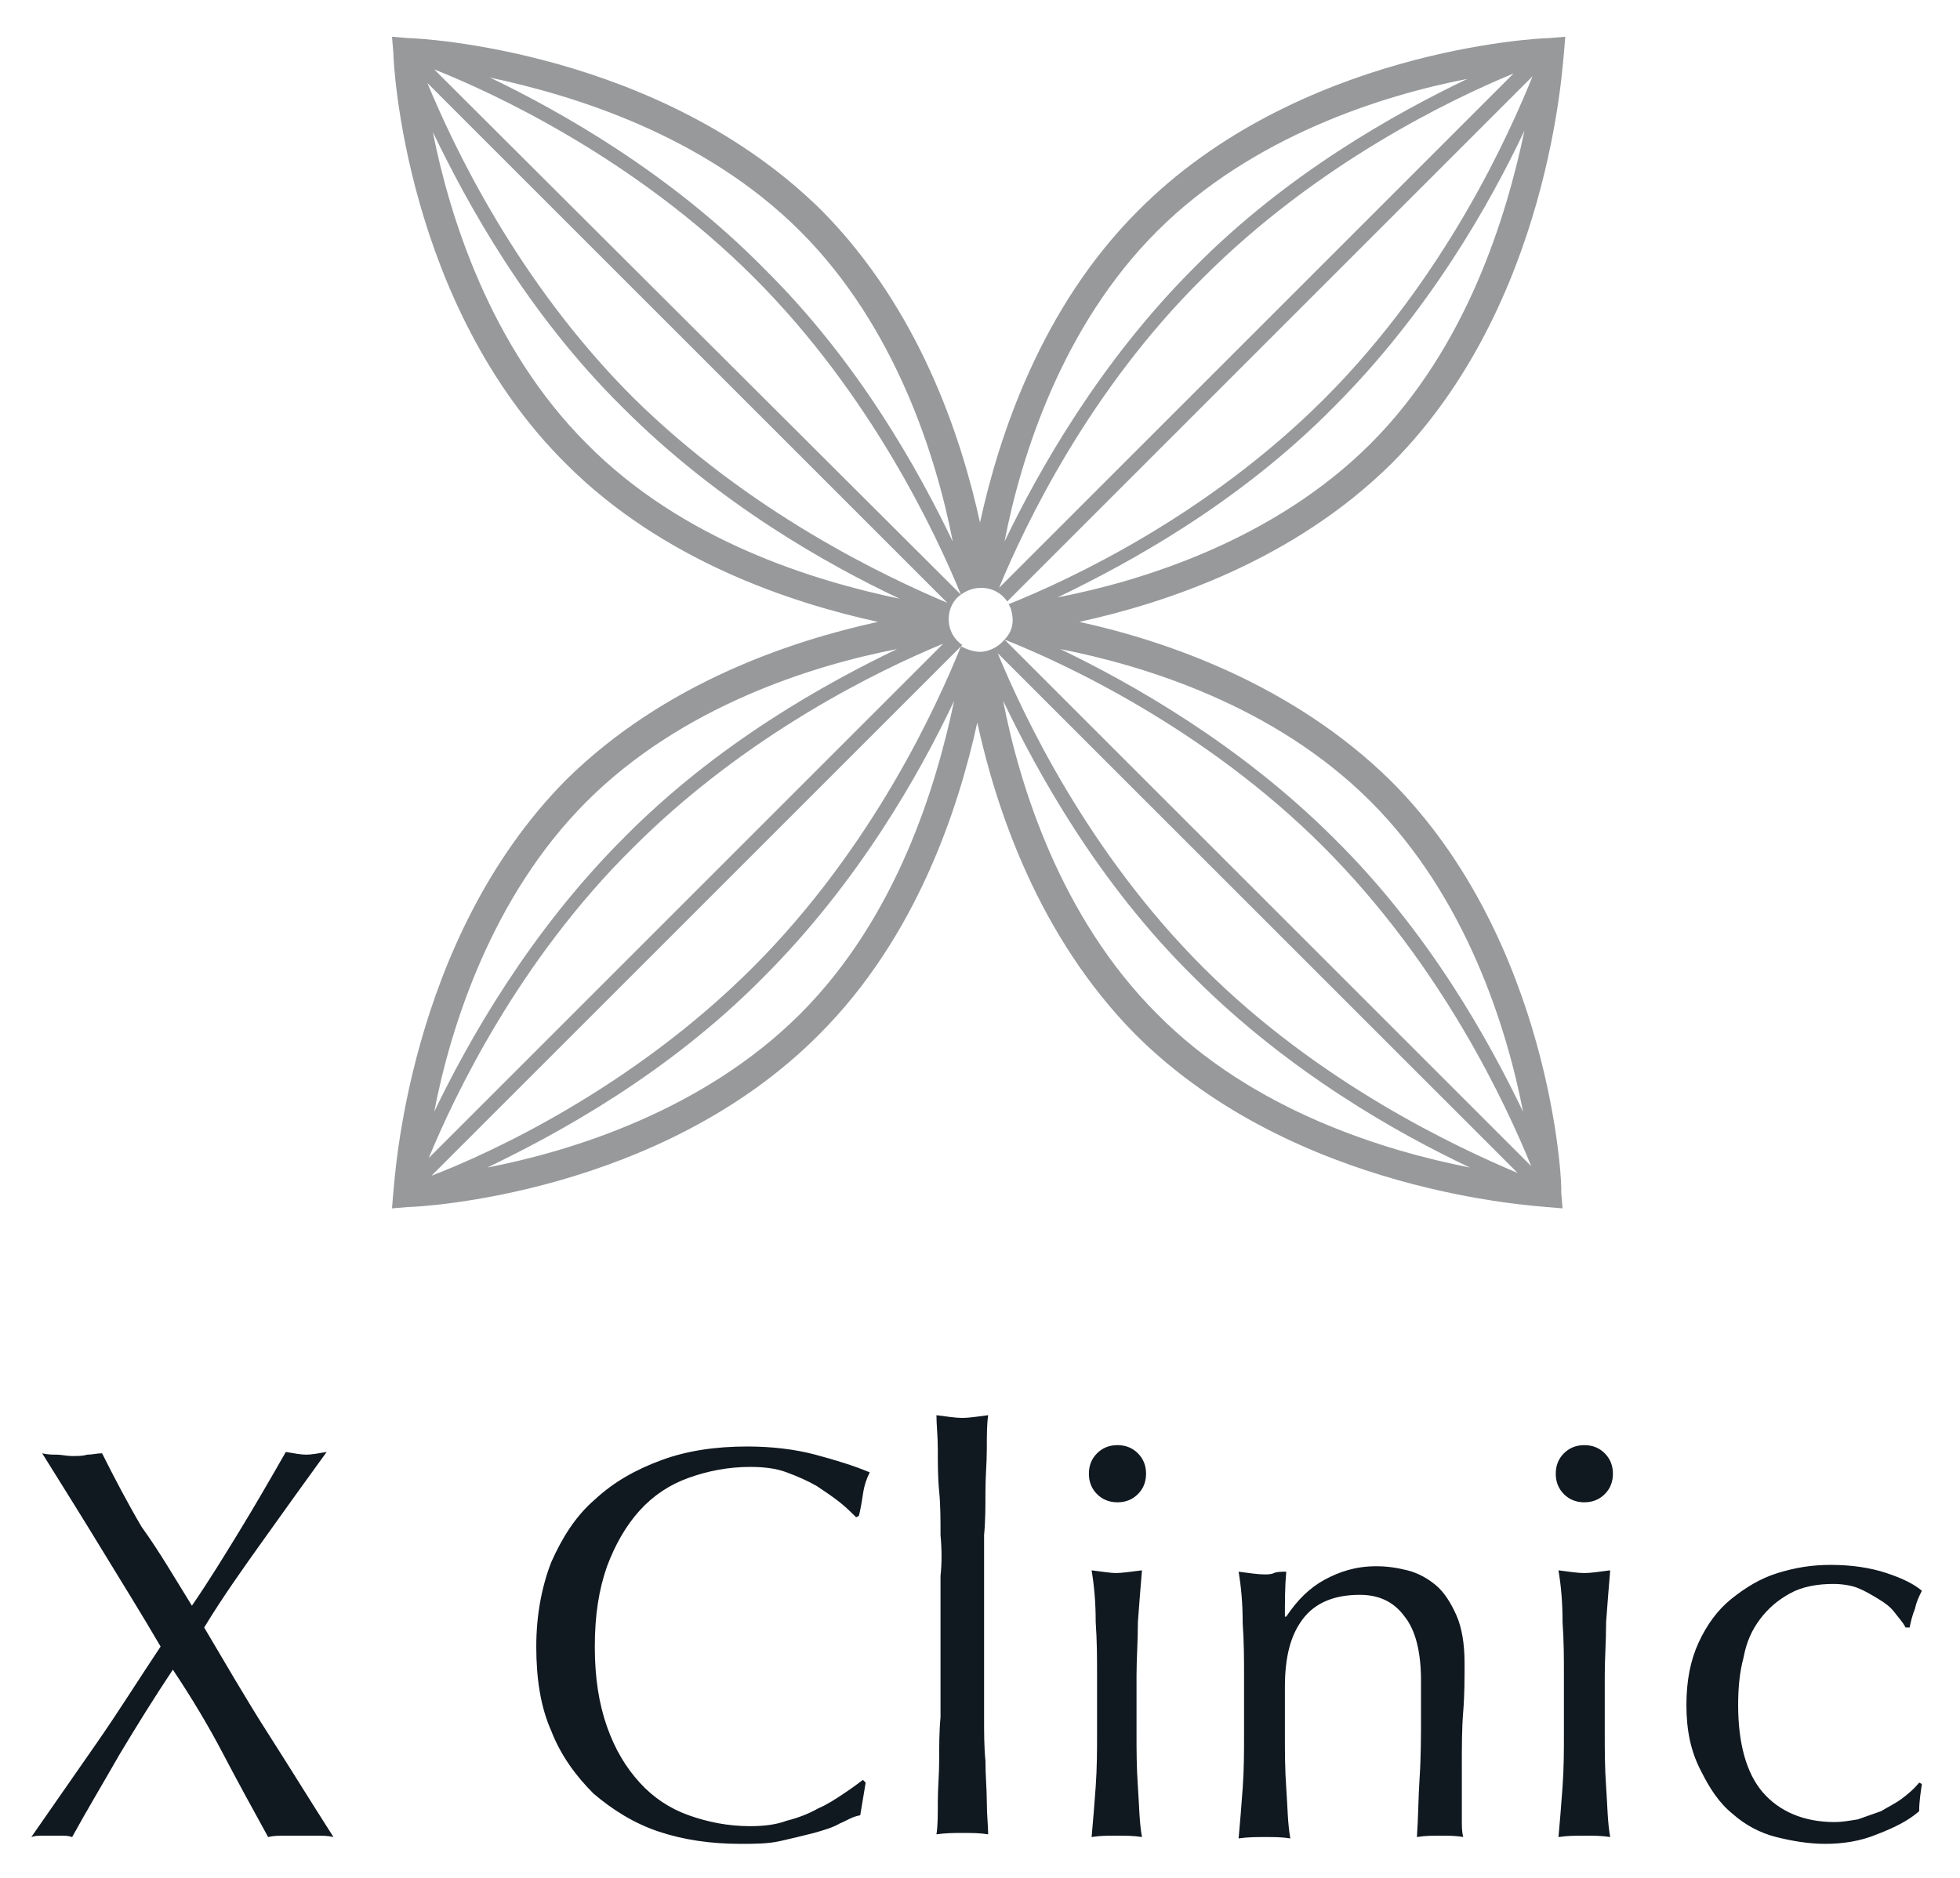
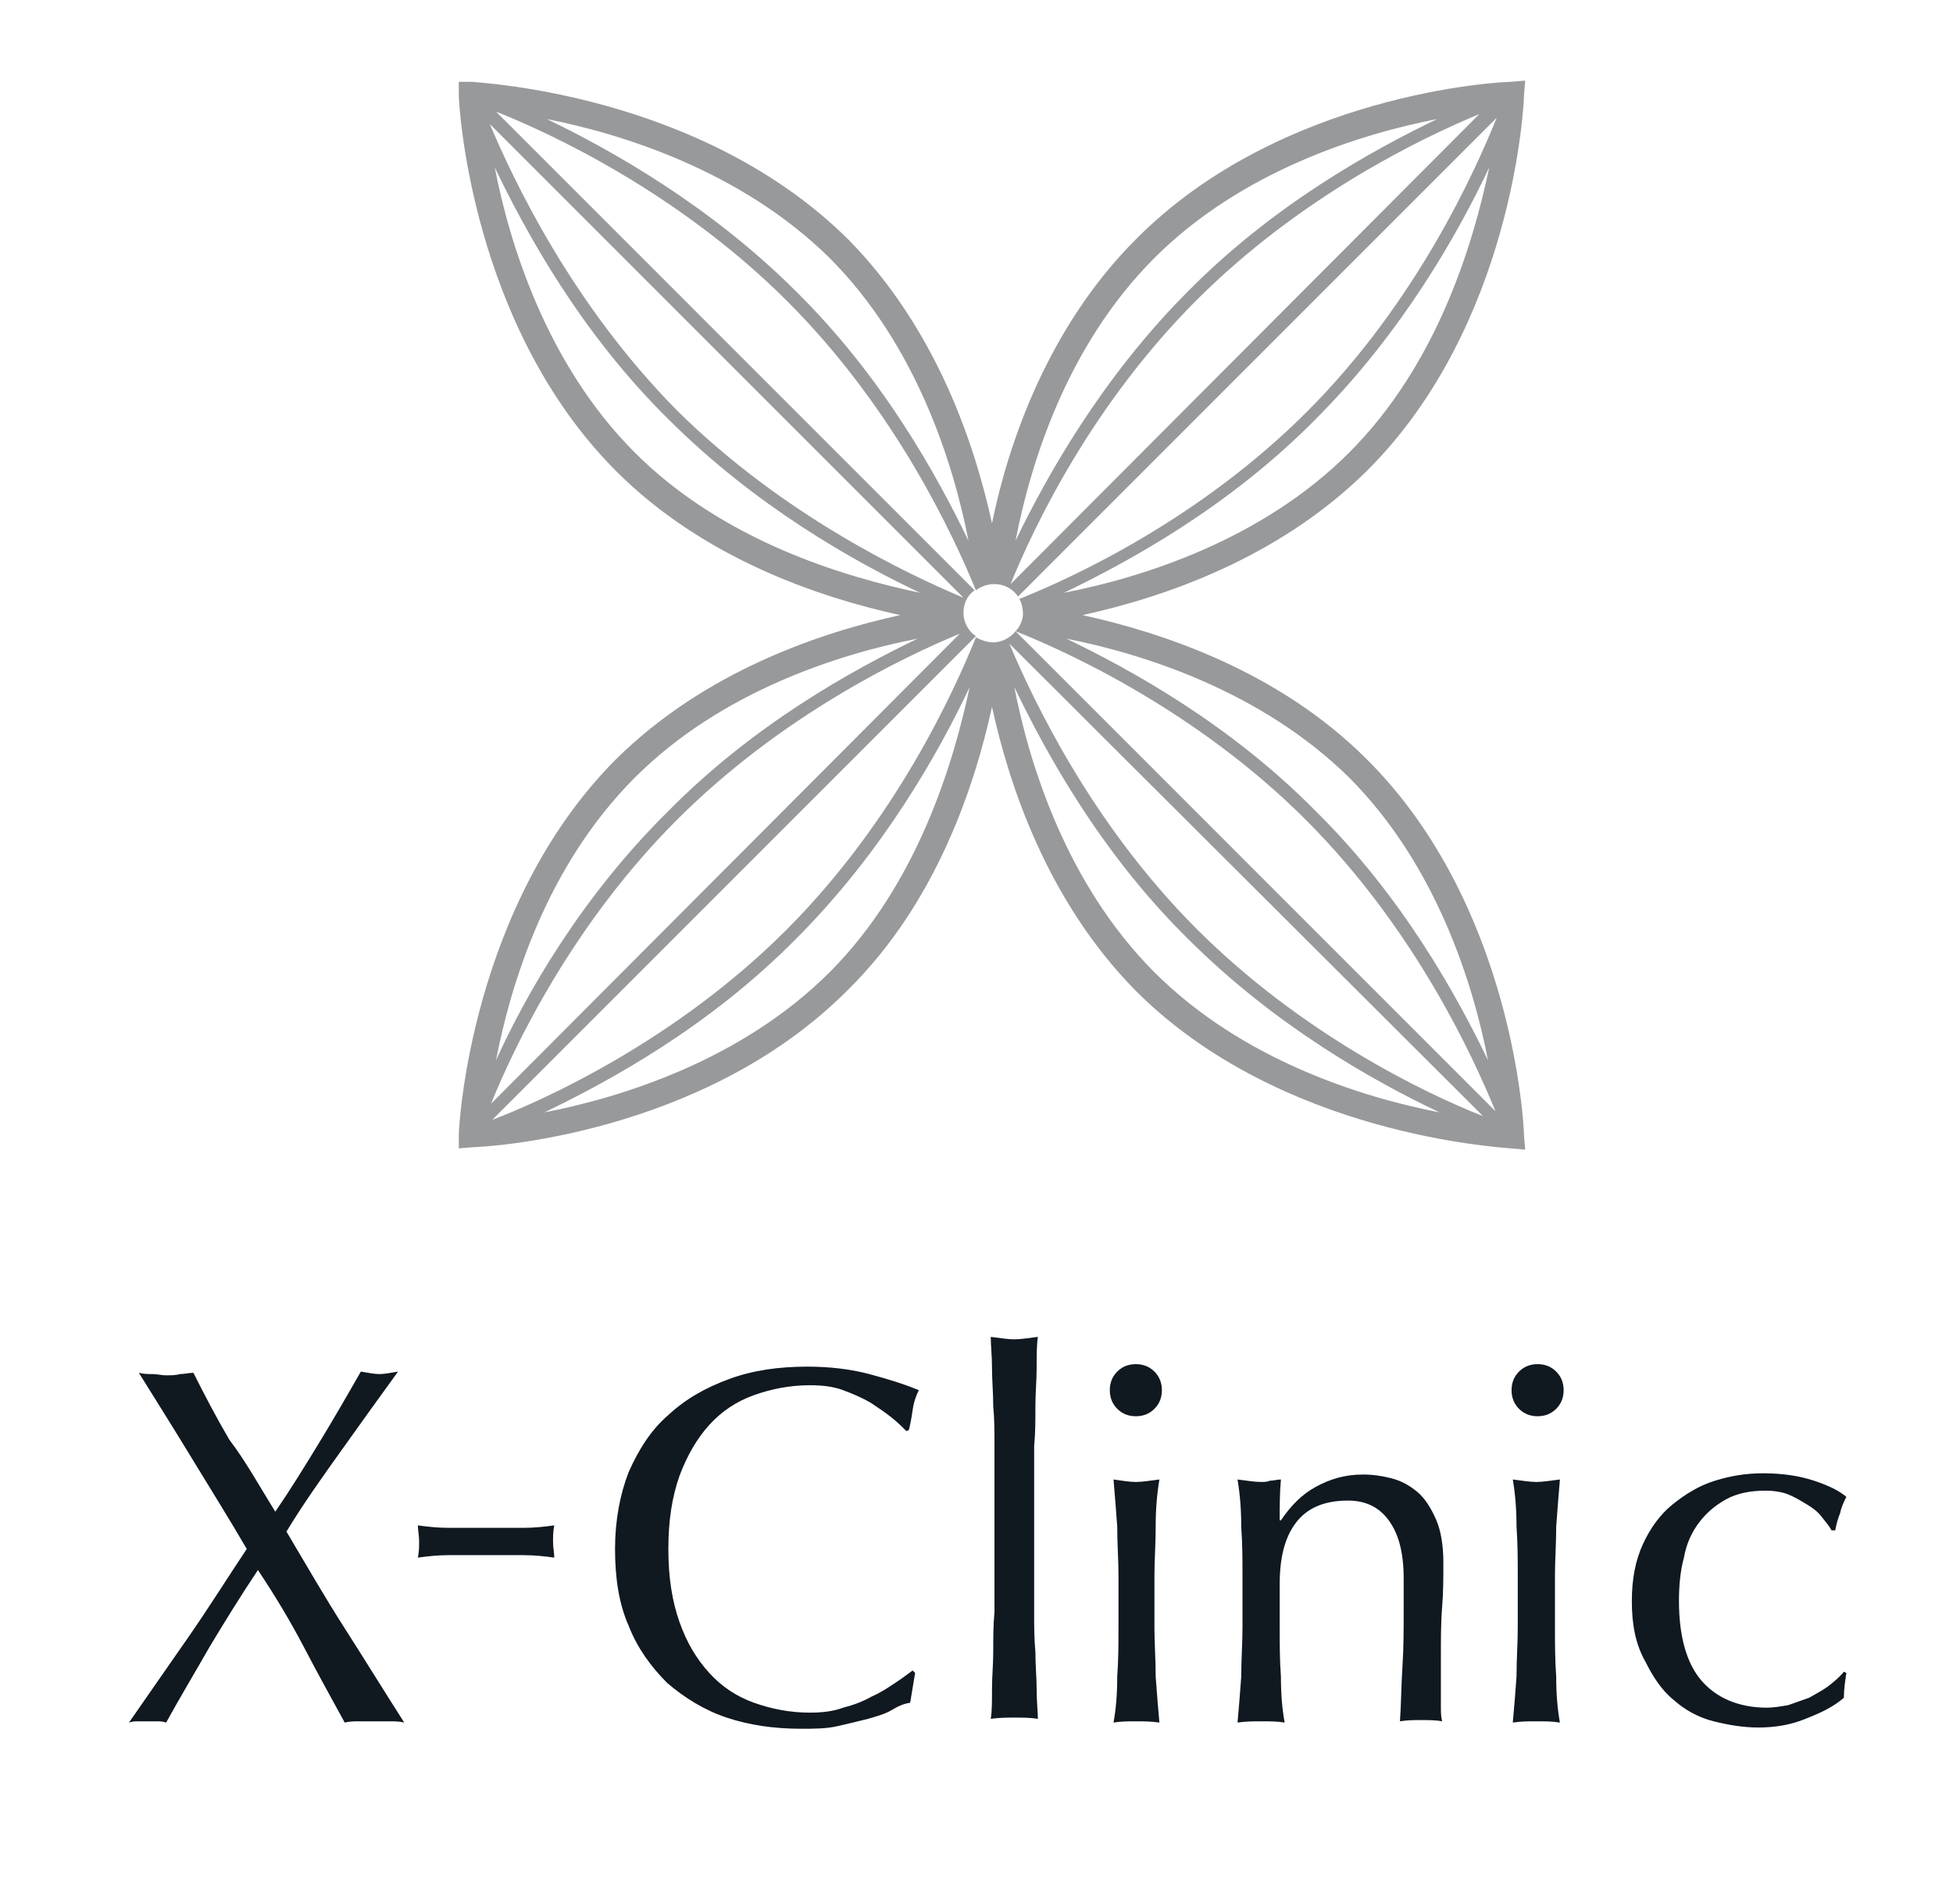
- <svg xmlns="http://www.w3.org/2000/svg" viewBox="0 0 144 138">
-   <path d="M14.1 118c1.3-1.9 2.4-3.7 3.5-5.5 1.1-1.8 2.2-3.7 3.4-5.8.6.1 1.1.2 1.5.2.4 0 .9-.1 1.5-.2-1.6 2.2-3.1 4.3-4.6 6.4-1.5 2.1-3 4.2-4.4 6.5 1.6 2.7 3.1 5.3 4.7 7.8s3.2 5.1 4.8 7.6c-.4-.1-.8-.1-1.2-.1h-2.4c-.4 0-.8 0-1.2.1-1.1-2-2.2-4-3.3-6.1-1.1-2.1-2.3-4.1-3.7-6.2-1.4 2.1-2.7 4.2-3.9 6.2-1.2 2.1-2.4 4.1-3.5 6.1-.3-.1-.5-.1-.8-.1H3.1c-.3 0-.5 0-.8.1l4.8-6.9c1.6-2.3 3.1-4.7 4.7-7.1-1.4-2.4-2.9-4.8-4.3-7.1s-2.9-4.7-4.4-7.1c.4.1.8.1 1.1.1s.7.1 1.1.1c.4 0 .8 0 1.1-.1.4 0 .7-.1 1.1-.1.9 1.8 1.9 3.7 2.9 5.4 1.3 1.8 2.4 3.7 3.7 5.8zm47.6 16c-.5.3-1.2.5-1.9.7-.8.2-1.6.4-2.5.6-.9.2-1.9.2-2.9.2-2.2 0-4.2-.3-6-.9-1.8-.6-3.4-1.6-4.8-2.8-1.3-1.3-2.4-2.8-3.1-4.6-.8-1.8-1.1-3.9-1.1-6.2 0-2.3.4-4.4 1.1-6.2.8-1.8 1.8-3.4 3.2-4.6 1.4-1.3 3-2.2 4.9-2.9s4-1 6.3-1c1.8 0 3.5.2 5 .6 1.5.4 2.8.8 4 1.3-.2.4-.4.9-.5 1.6s-.2 1.2-.3 1.6l-.2.1c-.3-.3-.7-.7-1.2-1.1-.5-.4-1.1-.8-1.7-1.2-.7-.4-1.4-.7-2.2-1s-1.7-.4-2.7-.4c-1.6 0-3.1.3-4.5.8S48 109.9 47 111c-1 1.1-1.8 2.5-2.4 4.1-.6 1.7-.9 3.6-.9 5.9 0 2.3.3 4.2.9 5.9.6 1.7 1.4 3 2.4 4.1 1 1.1 2.2 1.9 3.6 2.4s2.9.8 4.5.8c1 0 1.9-.1 2.7-.4.8-.2 1.6-.5 2.3-.9.7-.3 1.3-.7 1.9-1.1.6-.4 1-.7 1.4-1l.2.2-.4 2.4c-.6.1-1 .4-1.5.6zm7.4-21.2c0-1.1 0-2.2-.1-3.2s-.1-2.1-.1-3.1-.1-1.8-.1-2.5c.8.1 1.4.2 1.9.2s1.1-.1 1.9-.2c-.1.7-.1 1.5-.1 2.5s-.1 2-.1 3.1 0 2.2-.1 3.2v13.4c0 1.1 0 2.2.1 3.2 0 1.1.1 2.1.1 3 0 1 .1 1.8.1 2.4-.6-.1-1.2-.1-1.9-.1-.6 0-1.2 0-1.9.1.1-.6.1-1.4.1-2.4s.1-2 .1-3 0-2.2.1-3.2v-10.4c.1-.9.1-1.9 0-3zm10.9-4.5c0-.6.2-1.1.6-1.5.4-.4.9-.6 1.5-.6s1.1.2 1.5.6c.4.4.6.9.6 1.5s-.2 1.1-.6 1.5c-.4.4-.9.6-1.5.6s-1.1-.2-1.5-.6c-.4-.4-.6-.9-.6-1.5zm.6 14.8c0-1.2 0-2.5-.1-3.9 0-1.4-.1-2.6-.3-3.8.8.1 1.4.2 1.8.2s1.1-.1 1.9-.2c-.1 1.2-.2 2.4-.3 3.8 0 1.4-.1 2.7-.1 3.9v4.3c0 1.2 0 2.5.1 3.9s.1 2.6.3 3.7c-.6-.1-1.2-.1-1.9-.1s-1.2 0-1.8.1c.1-1.1.2-2.3.3-3.7s.1-2.7.1-3.9v-4.3zm22.6-4.3c-.8-1.1-1.9-1.6-3.3-1.6-1.9 0-3.3.6-4.2 1.8s-1.3 2.8-1.3 5v3.5c0 1.2 0 2.5.1 3.9s.1 2.6.3 3.7c-.6-.1-1.2-.1-1.9-.1-.6 0-1.2 0-1.9.1.1-1.1.2-2.3.3-3.7s.1-2.7.1-3.9v-4.3c0-1.2 0-2.5-.1-3.9 0-1.4-.1-2.6-.3-3.8.8.1 1.4.2 1.9.2.2 0 .5 0 .7-.1s.6-.1.9-.1c-.1 1.1-.1 2.2-.1 3.3h.1c.8-1.2 1.7-2.1 2.8-2.7 1.1-.6 2.3-1 3.8-1 .8 0 1.5.1 2.3.3.8.2 1.5.6 2.1 1.1.6.5 1.1 1.3 1.5 2.2s.6 2.1.6 3.5c0 1.2 0 2.4-.1 3.6-.1 1.2-.1 2.6-.1 4v4c0 .4 0 .8.1 1.2-.5-.1-1.1-.1-1.7-.1-.6 0-1.1 0-1.7.1.1-1.4.1-2.9.2-4.4.1-1.5.1-3.1.1-4.6v-2.5c0-2.1-.4-3.7-1.2-4.7zm11.1-10.5c0-.6.2-1.1.6-1.5s.9-.6 1.5-.6 1.1.2 1.5.6c.4.4.6.9.6 1.5s-.2 1.1-.6 1.5c-.4.4-.9.6-1.5.6s-1.1-.2-1.5-.6c-.4-.4-.6-.9-.6-1.5zm.6 14.8c0-1.2 0-2.5-.1-3.9 0-1.4-.1-2.6-.3-3.8.8.1 1.4.2 1.9.2s1.1-.1 1.9-.2c-.1 1.2-.2 2.4-.3 3.8 0 1.4-.1 2.7-.1 3.9v4.3c0 1.2 0 2.5.1 3.9s.1 2.6.3 3.7c-.6-.1-1.2-.1-1.9-.1s-1.2 0-1.9.1c.1-1.1.2-2.3.3-3.7s.1-2.7.1-3.9v-4.3zm9 2.2c0-1.8.3-3.3.9-4.6.6-1.3 1.4-2.4 2.4-3.2 1-.8 2.1-1.5 3.4-1.9 1.3-.4 2.5-.6 3.9-.6 1.5 0 2.9.2 4.1.6 1.2.4 2 .8 2.6 1.3-.2.4-.4.8-.5 1.3-.2.5-.3.9-.4 1.4h-.3c-.2-.4-.5-.7-.8-1.1s-.7-.7-1.2-1c-.5-.3-1-.6-1.5-.8-.5-.2-1.2-.3-1.8-.3-1.2 0-2.3.2-3.2.7-.9.5-1.6 1.1-2.2 1.9-.6.8-1 1.7-1.2 2.8-.3 1.1-.4 2.3-.4 3.5 0 2.8.6 5 1.8 6.4s3 2.2 5.3 2.2c.5 0 1.1-.1 1.7-.2.6-.2 1.1-.4 1.7-.6.5-.3 1.1-.6 1.5-.9s.9-.7 1.3-1.2l.2.1c-.1.7-.2 1.3-.2 2-.8.7-1.8 1.2-3.1 1.7-1.2.5-2.5.7-3.8.7-1.2 0-2.4-.2-3.6-.5-1.2-.3-2.3-.9-3.2-1.7-1-.8-1.7-1.9-2.3-3.1-.8-1.5-1.1-3.1-1.1-4.9z" fill="#101820" />
-   <path d="M73.8 47c-.4.5-1.1.9-1.8.9-.5 0-1-.2-1.4-.4-1.7 4.2-6.4 14.7-15.3 23.6-8.9 8.9-19.4 13.7-23.6 15.3l39-39c-.6-.4-1-1.1-1-1.9 0-.7.3-1.4.9-1.8L31.9 5.1c4.3 1.7 14.7 6.5 23.5 15.3C64 29 68.8 39.3 70.6 43.7c.4-.3.9-.5 1.5-.5.8 0 1.5.4 1.9 1l38.6-38.6c-1.7 4.2-6.4 14.8-15.3 23.7-8.6 8.6-18.7 13.3-23.2 15.1.2.3.3.8.3 1.2 0 .5-.2 1-.6 1.4 4.3 1.7 14.7 6.5 23.4 15.2 8.8 8.8 13.5 19.1 15.3 23.5L73.8 47zm14.6 24.1C79.9 62.6 75.2 52.6 73.3 48l38.2 38.2c-4.5-1.9-14.6-6.6-23.1-15.1M85 74.5c-7.1-7.1-10.1-16.8-11.3-23 2.5 5.2 6.9 13.3 14 20.3 7 7 15 11.5 20.3 14-6.1-1.2-15.9-4.1-23-11.3m-26.2 0c-7.1 7.1-16.8 10.1-23 11.3 5.2-2.5 13.3-6.9 20.3-14 7-7 11.5-15 14-20.3-1.3 6.2-4.2 15.9-11.3 23M46.5 62.3c8.4-8.4 18.2-13.1 22.8-15L31.5 85.1c1.9-4.6 6.6-14.5 15-22.8m-3.4-3.4c7-7 16.6-10 22.8-11.2-5.2 2.5-13.2 6.9-20.1 13.9-6.9 6.9-11.4 14.9-13.9 20.1 1.2-6.2 4.2-15.8 11.2-22.8M31.4 6.1l38.2 38.2c-4.5-1.9-14.5-6.6-23.1-15.1C38 20.7 33.3 10.7 31.4 6.1m11.7 26.5C36 25.5 33 15.8 31.8 9.7c2.5 5.2 6.9 13.3 14 20.3 7 7 15 11.5 20.3 14-6.2-1.3-15.9-4.2-23-11.4M58.8 17c7 7 10 16.6 11.2 22.8-2.5-5.2-6.9-13.2-13.9-20.1-6.9-7-14.9-11.5-20.1-14C42.1 7 51.7 9.9 58.8 17m29.6 3.4c8.4-8.4 18.2-13.1 22.8-15L73.4 43.2c1.9-4.6 6.6-14.5 15-22.8M85 17c7-7 16.6-10 22.8-11.2-5.2 2.5-13.2 6.9-20.1 13.9-6.9 6.9-11.4 14.9-13.9 20.1C75 33.6 78 24 85 17m15.7 15.6c-7.1 7.1-16.8 10.1-23 11.3C82.9 41.4 91 37 98 29.9c7-7 11.5-15 14-20.3-1.3 6.2-4.2 15.9-11.3 23m0 26.3c7 7 10 16.6 11.2 22.8-2.5-5.2-6.9-13.2-13.9-20.1-6.9-6.9-14.9-11.4-20.1-13.9 6.1 1.2 15.7 4.1 22.8 11.2m1.5-1.5C95 50.3 85.7 47.1 79.3 45.7c6.4-1.4 15.7-4.5 22.9-11.6 11.7-11.7 12.6-29.5 12.7-30.2l.1-1.2-1.2.1c-.8 0-18.5.9-30.2 12.7C76.5 22.6 73.4 32 72 38.4c-1.4-6.4-4.5-15.7-11.6-22.9C48.5 3.7 30.8 2.8 30 2.8l-1.2-.1.1 1.2c0 .8.9 18.5 12.7 30.2 7.1 7.1 16.5 10.2 22.9 11.6-6.4 1.4-15.7 4.5-22.9 11.6C29.9 69.1 29 86.9 28.9 87.6l-.1 1.2 1.2-.1c.8 0 18.5-.9 30.2-12.7 7.1-7.1 10.2-16.5 11.6-22.9 1.4 6.4 4.5 15.7 11.6 22.9 11.7 11.7 29.5 12.6 30.2 12.7l1.2.1-.1-1.2c.1-.7-.8-18.5-12.5-30.2" fill="#97999b" />
+ <svg xmlns="http://www.w3.org/2000/svg" viewBox="0 0 157.5 153.5">
+   <path d="M22.2 121.9c1.3-1.9 2.4-3.7 3.5-5.5 1.1-1.8 2.2-3.7 3.4-5.8.6.1 1.1.2 1.5.2.4 0 .9-.1 1.5-.2-1.6 2.2-3.1 4.3-4.6 6.4-1.5 2.1-3 4.2-4.4 6.5 1.6 2.7 3.1 5.3 4.7 7.8s3.2 5.1 4.8 7.6c-.4-.1-.8-.1-1.2-.1H29c-.4 0-.8 0-1.2.1-1.1-2-2.2-4-3.3-6.1-1.1-2.1-2.3-4.1-3.7-6.2-1.4 2.1-2.7 4.2-3.9 6.2-1.2 2.1-2.4 4.1-3.5 6.1-.3-.1-.5-.1-.8-.1h-1.4c-.3 0-.5 0-.8.1l4.8-6.9c1.6-2.3 3.1-4.7 4.7-7.1-1.4-2.4-2.9-4.8-4.3-7.1s-2.9-4.7-4.4-7.1c.4.1.8.1 1.1.1.4 0 .7.1 1.1.1.4 0 .8 0 1.1-.1.4 0 .7-.1 1.1-.1.9 1.8 1.9 3.7 2.9 5.4 1.3 1.7 2.4 3.7 3.7 5.8zm49.7 16c-.5.3-1.2.5-1.9.7-.8.2-1.6.4-2.5.6-.9.2-1.9.2-2.9.2-2.2 0-4.2-.3-6-.9-1.8-.6-3.4-1.6-4.8-2.8-1.3-1.3-2.4-2.8-3.1-4.6-.8-1.8-1.1-3.9-1.1-6.2 0-2.3.4-4.4 1.1-6.2.8-1.8 1.8-3.4 3.2-4.6 1.4-1.3 3-2.2 4.9-2.9 1.9-.7 4-1 6.3-1 1.8 0 3.5.2 5 .6 1.5.4 2.8.8 4 1.3-.2.4-.4.9-.5 1.6-.1.7-.2 1.2-.3 1.6l-.2.1c-.3-.3-.7-.7-1.2-1.1-.5-.4-1.1-.8-1.7-1.2-.7-.4-1.4-.7-2.2-1-.8-.3-1.7-.4-2.7-.4-1.6 0-3.1.3-4.5.8s-2.6 1.3-3.6 2.4c-1 1.1-1.8 2.5-2.4 4.1-.6 1.7-.9 3.6-.9 5.9 0 2.3.3 4.2.9 5.9.6 1.7 1.4 3 2.4 4.1 1 1.1 2.2 1.9 3.6 2.4s2.9.8 4.5.8c1 0 1.9-.1 2.7-.4.8-.2 1.6-.5 2.3-.9.7-.3 1.3-.7 1.9-1.1.6-.4 1-.7 1.4-1l.2.2-.4 2.4c-.6.1-1 .3-1.5.6zm8.3-21.3c0-1.1 0-2.2-.1-3.2 0-1.1-.1-2.1-.1-3.1s-.1-1.8-.1-2.5c.8.1 1.4.2 1.9.2s1.1-.1 1.9-.2c-.1.7-.1 1.5-.1 2.5s-.1 2-.1 3.1 0 2.2-.1 3.2V130c0 1.1 0 2.2.1 3.2 0 1.1.1 2.1.1 3 0 1 .1 1.8.1 2.4-.6-.1-1.2-.1-1.9-.1-.6 0-1.2 0-1.9.1.1-.6.1-1.4.1-2.4s.1-2 .1-3c0-1.1 0-2.2.1-3.2v-13.4zm11.4-2.4c.6 0 1.1-.2 1.5-.6.4-.4.6-.9.6-1.5s-.2-1.1-.6-1.5c-.4-.4-.9-.6-1.5-.6s-1.1.2-1.5.6c-.4.4-.6.9-.6 1.5s.2 1.1.6 1.5c.4.4.9.6 1.5.6zm1.6 8.9c0-1.4.1-2.6.3-3.8-.8.1-1.4.2-1.9.2s-1.1-.1-1.8-.2c.1 1.2.2 2.4.3 3.8 0 1.4.1 2.7.1 3.9v4.3c0 1.2 0 2.5-.1 3.9 0 1.4-.1 2.6-.3 3.7.6-.1 1.2-.1 1.8-.1s1.2 0 1.9.1c-.1-1.1-.2-2.3-.3-3.7 0-1.4-.1-2.7-.1-3.9V127c0-1.2.1-2.5.1-3.9zm18.8-.5c-.8-1.1-1.9-1.6-3.3-1.6-1.9 0-3.3.6-4.2 1.8-.9 1.2-1.3 2.8-1.3 5v3.5c0 1.2 0 2.5.1 3.9 0 1.4.1 2.6.3 3.7-.6-.1-1.2-.1-1.9-.1-.6 0-1.2 0-1.9.1.1-1.1.2-2.3.3-3.7 0-1.4.1-2.7.1-3.9V127c0-1.2 0-2.5-.1-3.9 0-1.4-.1-2.6-.3-3.8.8.1 1.4.2 1.9.2.2 0 .5 0 .7-.1.3 0 .6-.1.9-.1-.1 1.1-.1 2.2-.1 3.3h.1c.8-1.2 1.7-2.1 2.8-2.7 1.1-.6 2.3-1 3.8-1 .8 0 1.5.1 2.3.3.8.2 1.5.6 2.1 1.1.6.5 1.1 1.3 1.5 2.2.4.9.6 2.1.6 3.5 0 1.2 0 2.4-.1 3.6-.1 1.2-.1 2.6-.1 4v4c0 .4 0 .8.1 1.2-.5-.1-1.1-.1-1.7-.1-.6 0-1.1 0-1.7.1.1-1.4.1-2.9.2-4.4.1-1.5.1-3.1.1-4.6v-2.5c0-2.1-.4-3.6-1.2-4.7zm9.9-10.5c0-.6.2-1.1.6-1.5.4-.4.9-.6 1.5-.6s1.1.2 1.5.6c.4.4.6.9.6 1.5s-.2 1.1-.6 1.5c-.4.4-.9.6-1.5.6s-1.1-.2-1.5-.6c-.4-.4-.6-.9-.6-1.5zm.5 14.9c0-1.2 0-2.5-.1-3.9 0-1.4-.1-2.6-.3-3.8.8.1 1.4.2 1.9.2s1.1-.1 1.9-.2c-.1 1.2-.2 2.4-.3 3.8 0 1.4-.1 2.7-.1 3.9v4.3c0 1.2 0 2.5.1 3.9 0 1.4.1 2.6.3 3.7-.6-.1-1.2-.1-1.9-.1s-1.2 0-1.9.1c.1-1.1.2-2.3.3-3.7 0-1.4.1-2.7.1-3.9V127zm9.2 2.1c0-1.8.3-3.3.9-4.6.6-1.3 1.4-2.4 2.4-3.2 1-.8 2.1-1.5 3.4-1.9 1.3-.4 2.5-.6 3.9-.6 1.5 0 2.9.2 4.1.6 1.2.4 2 .8 2.6 1.3-.2.4-.4.8-.5 1.3-.2.5-.3.9-.4 1.4h-.3c-.2-.4-.5-.7-.8-1.1s-.7-.7-1.2-1c-.5-.3-1-.6-1.5-.8-.5-.2-1.2-.3-1.8-.3-1.2 0-2.3.2-3.2.7-.9.5-1.6 1.1-2.2 1.9-.6.8-1 1.7-1.2 2.8-.3 1.1-.4 2.3-.4 3.5 0 2.8.6 5 1.8 6.4 1.2 1.4 3 2.2 5.3 2.2.5 0 1.1-.1 1.7-.2.6-.2 1.1-.4 1.7-.6.5-.3 1.1-.6 1.5-.9.5-.4.9-.7 1.3-1.2l.2.1c-.1.7-.2 1.3-.2 2-.8.7-1.8 1.2-3.1 1.7-1.2.5-2.5.7-3.8.7-1.2 0-2.4-.2-3.6-.5-1.2-.3-2.3-.9-3.2-1.7-1-.8-1.7-1.9-2.3-3.1-.8-1.4-1.1-3-1.1-4.9zm-92.4-3.7h3c.9 0 1.8.1 2.5.2 0-.4-.1-.8-.1-1.3 0-.4 0-.8.1-1.3-.7.1-1.6.2-2.5.2h-6c-.9 0-1.8-.1-2.5-.2 0 .4.1.8.1 1.3 0 .4 0 .8-.1 1.3.7-.1 1.6-.2 2.5-.2h3z" fill="#101820" />
+   <path d="M81.9 50.9c-.4.5-1.1.9-1.8.9-.5 0-1-.2-1.4-.4C77 55.6 72.3 66.1 63.4 75c-8.9 8.9-19.5 13.7-23.7 15.3l39-39c-.6-.4-1-1.1-1-1.9 0-.7.3-1.4.9-1.8L40 9c4.3 1.7 14.7 6.5 23.5 15.3 8.7 8.7 13.4 18.9 15.2 23.3.4-.3.9-.5 1.5-.5.8 0 1.5.4 1.9 1l38.6-38.6c-1.7 4.2-6.4 14.8-15.3 23.7-8.6 8.6-18.7 13.3-23.2 15.1.2.3.3.8.3 1.2 0 .4-.2 1-.6 1.4 4.3 1.7 14.7 6.5 23.4 15.2 8.8 8.8 13.5 19.1 15.3 23.5L81.9 50.9zm14.6 24c-8.5-8.5-13.2-18.5-15.1-23L119.6 90c-4.6-1.8-14.6-6.6-23.1-15.1m-3.4 3.5C86 71.3 83 61.6 81.8 55.4c2.5 5.2 6.9 13.3 14 20.3 7 7 15 11.5 20.3 14-6.2-1.2-15.9-4.2-23-11.3m-26.2 0c-7.1 7.1-16.8 10.1-23 11.3 5.2-2.5 13.3-6.9 20.3-14 7-7 11.5-15 14-20.3-1.3 6.1-4.2 15.9-11.3 23M54.6 66.1c8.4-8.4 18.2-13.1 22.8-15L39.6 89c1.9-4.7 6.6-14.5 15-22.9m-3.4-3.4c7-7 16.6-10 22.8-11.2-5.2 2.5-13.2 6.9-20.1 13.9-7 6.9-11.5 14.8-13.9 20.1 1.2-6.2 4.1-15.7 11.2-22.8M39.5 10l38.2 38.2c-4.5-1.9-14.5-6.6-23.1-15.1-8.5-8.6-13.2-18.6-15.1-23.1m11.7 26.5c-7.1-7.1-10.1-16.8-11.3-23 2.5 5.2 6.9 13.3 14 20.3 7 7 15 11.5 20.3 14-6.2-1.3-15.9-4.2-23-11.3m15.7-15.7c7 7 10 16.6 11.2 22.8-2.5-5.2-6.9-13.2-13.9-20.1-6.9-6.9-14.9-11.4-20.1-13.9 6.1 1.2 15.7 4.2 22.8 11.2m29.6 3.4c8.4-8.4 18.2-13.1 22.8-15L81.5 47.1c1.9-4.7 6.6-14.5 15-22.9m-3.4-3.4c7-7 16.6-10 22.8-11.2-5.2 2.5-13.2 6.9-20.1 13.9-6.9 6.9-11.4 14.9-13.9 20.1 1.2-6.2 4.1-15.7 11.2-22.8m15.7 15.7c-7.1 7.1-16.8 10.1-23 11.3 5.2-2.5 13.3-6.9 20.3-14 7-7 11.5-15 14-20.3-1.3 6.2-4.2 15.9-11.3 23m0 26.2c7 7 10 16.6 11.2 22.8-2.5-5.2-6.9-13.2-13.9-20.1-6.9-7-14.9-11.4-20.1-13.9 6.1 1.2 15.7 4.2 22.8 11.2m1.4-1.5c-7.1-7.1-16.5-10.2-22.9-11.6 6.4-1.4 15.7-4.5 22.9-11.6C122 26.3 122.9 8.5 122.9 7.7l.1-1.2-1.2.1c-.8 0-18.5.9-30.2 12.7-7.1 7.1-10.3 16.5-11.6 22.9-1.4-6.4-4.5-15.7-11.6-22.9C56.6 7.6 38.9 6.7 38.1 6.6H37v1.1c0 .8 1 18.6 12.7 30.3 7.1 7.1 16.5 10.2 22.9 11.6-6.4 1.4-15.7 4.5-22.9 11.6C38 72.9 37 90.7 37 91.5v1.1l1.2-.1c.8 0 18.5-.9 30.2-12.7 7.1-7 10.2-16.4 11.6-22.8 1.4 6.4 4.5 15.7 11.6 22.9 11.7 11.7 29.5 12.6 30.2 12.7l1.2.1-.1-1.2c0-.8-.9-18.6-12.7-30.3" fill="#97999b" />
</svg>
